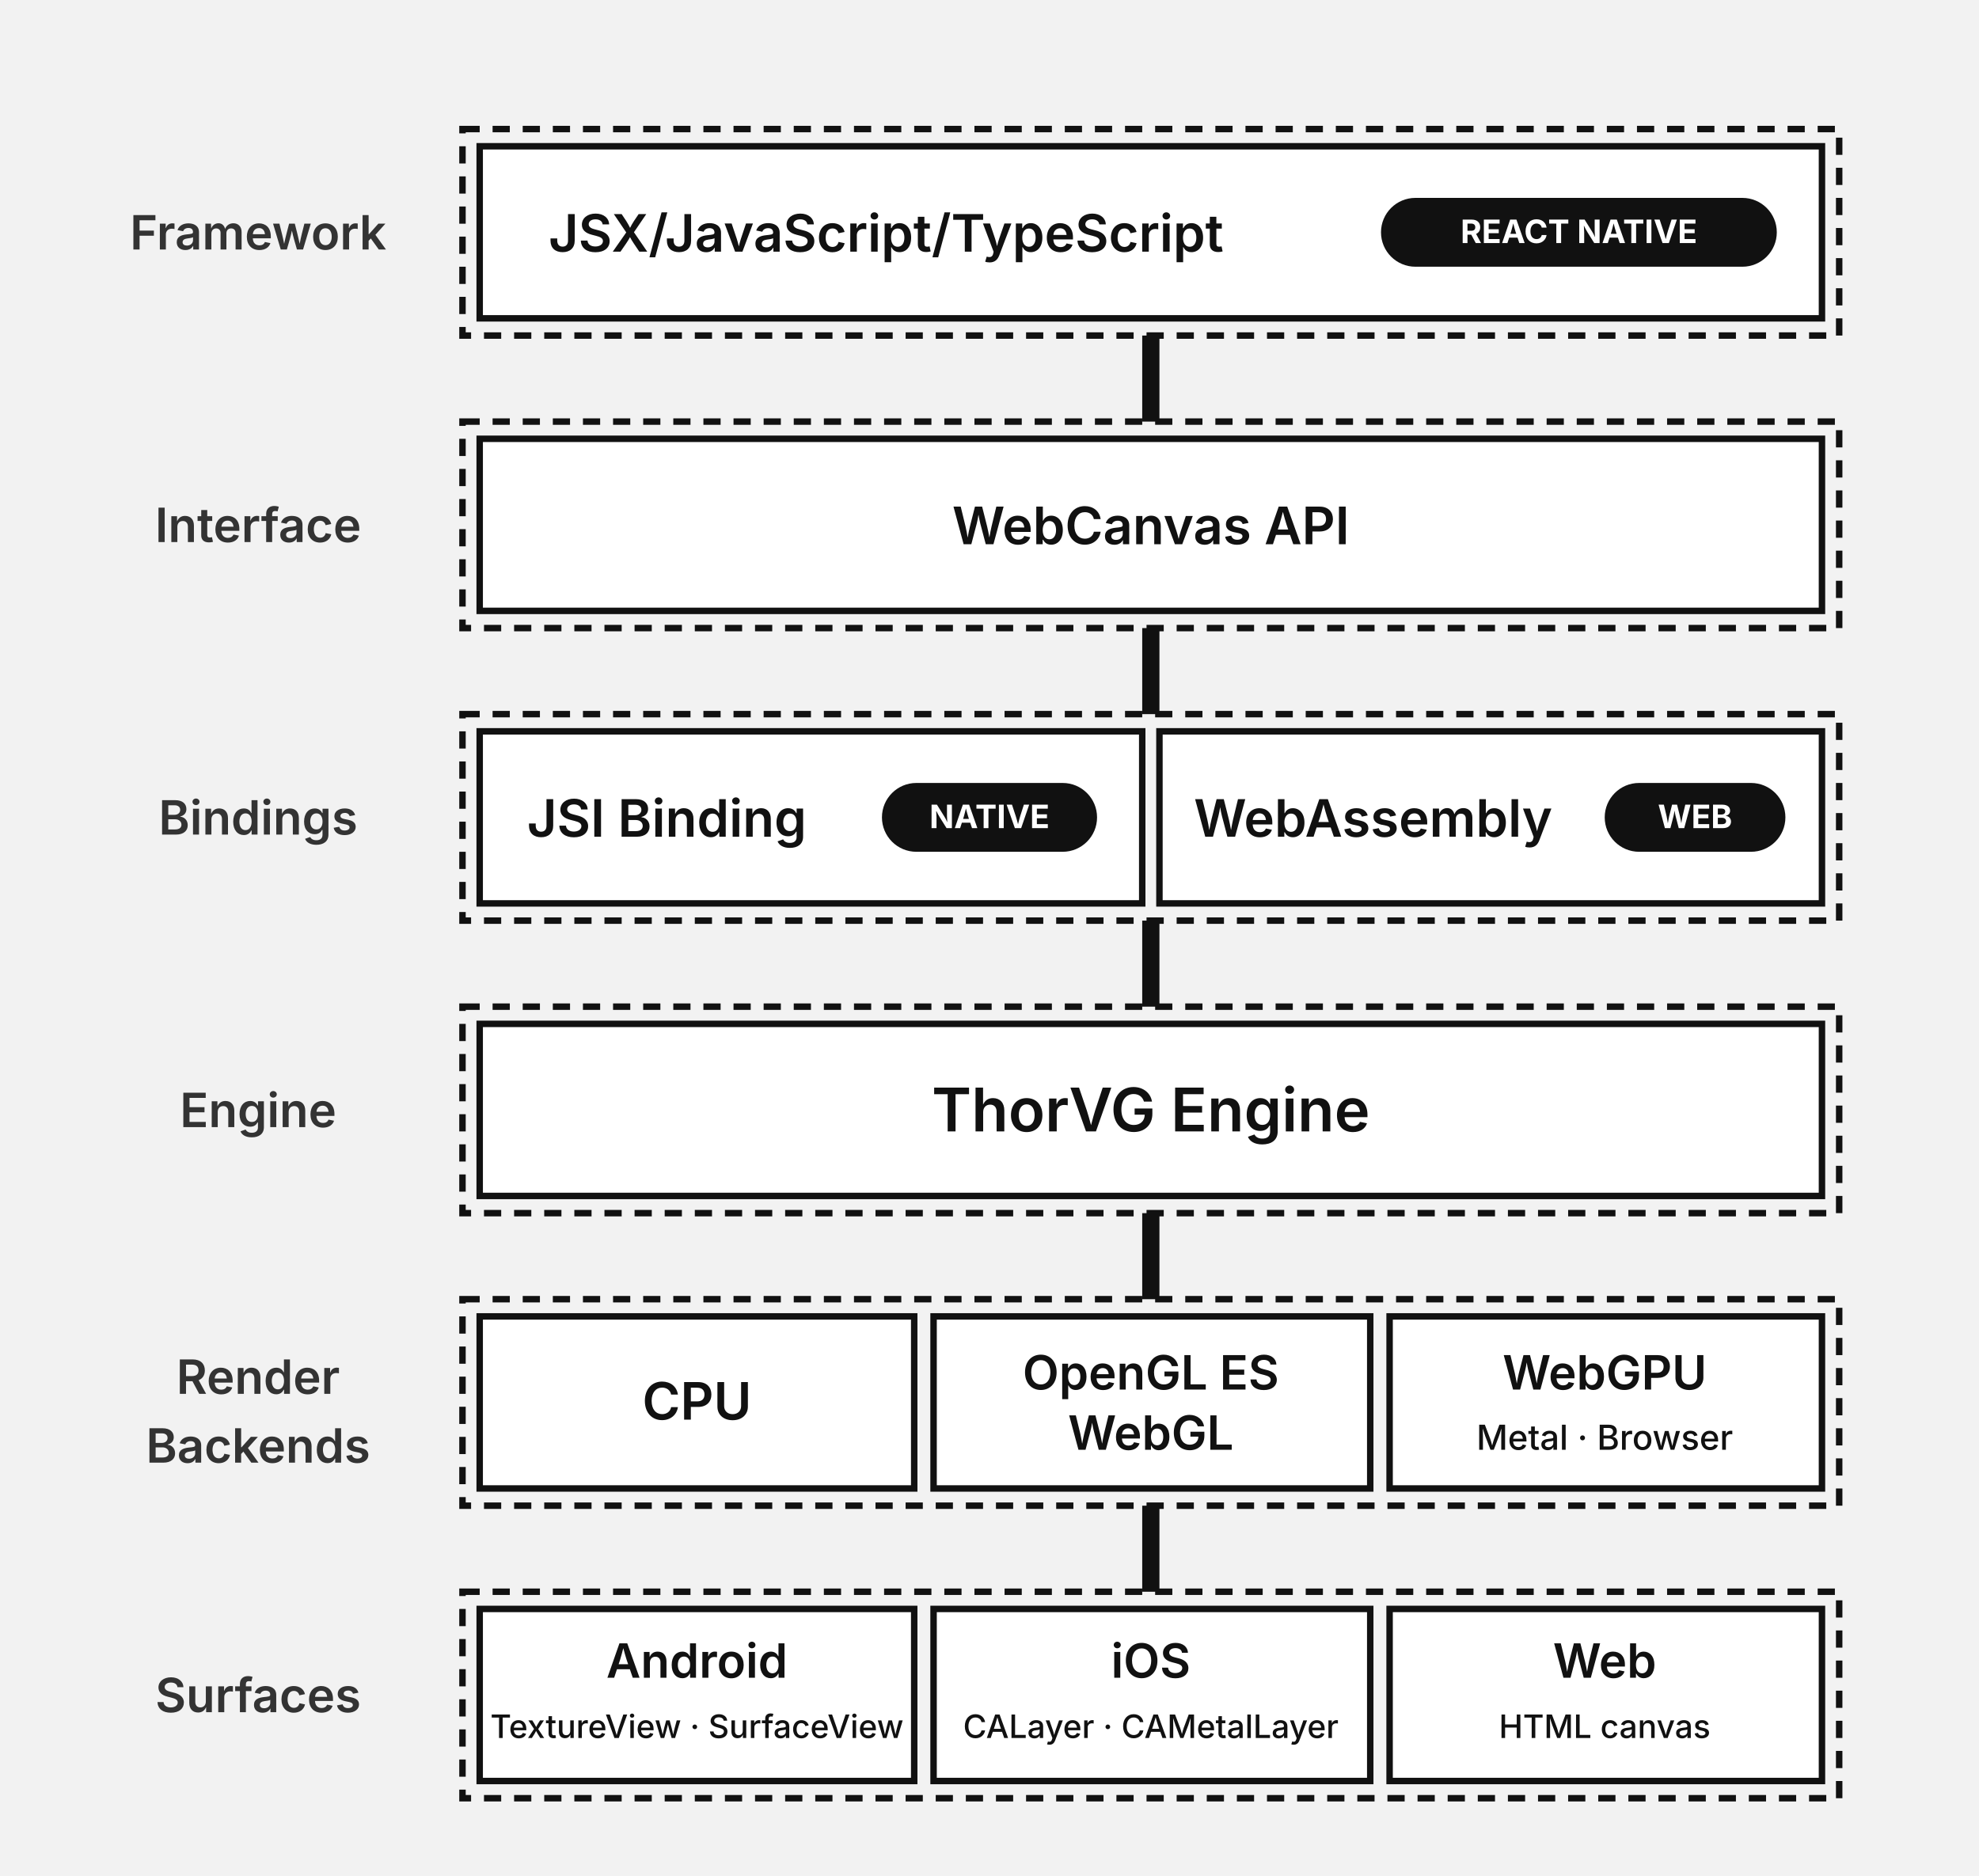
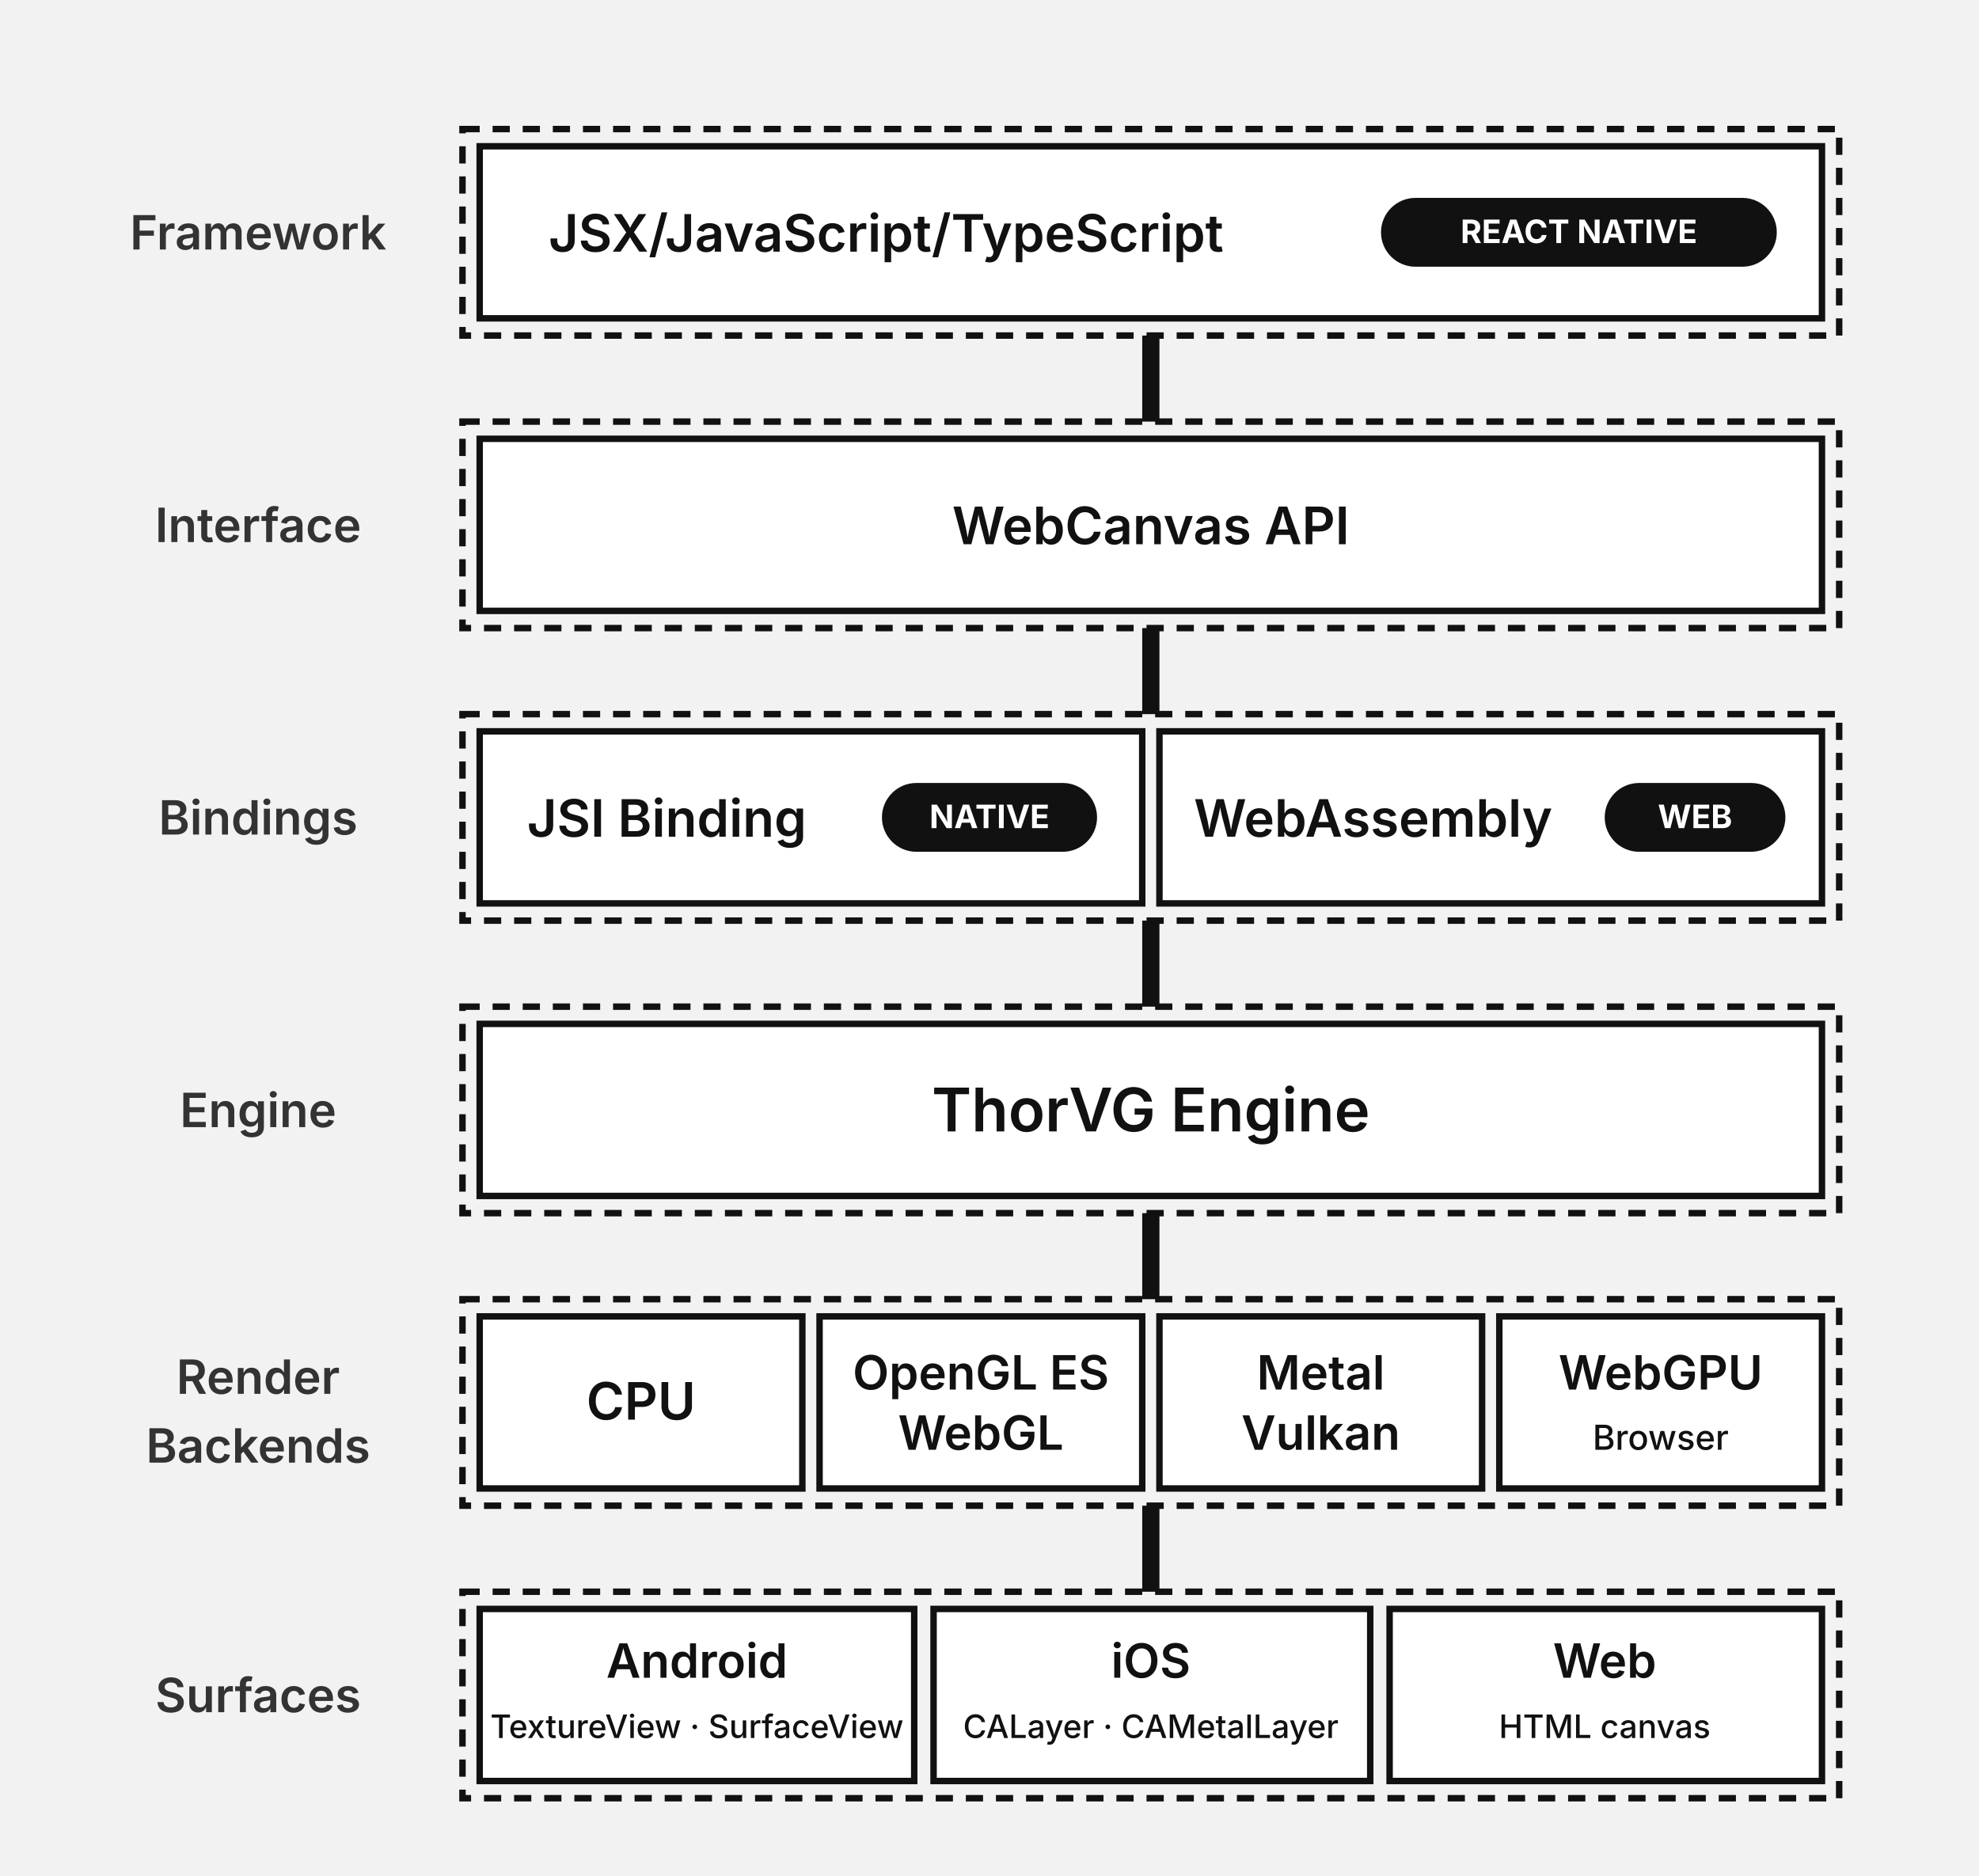
<svg xmlns="http://www.w3.org/2000/svg" width="920" height="872" viewBox="0 0 920 872" font-family="Inter, 'Noto Sans', 'Helvetica Neue', Arial, sans-serif" font-weight="600">
  <rect width="920" height="872" fill="#f2f2f2" />
  <g fill="none" stroke="#111" stroke-width="3" stroke-dasharray="8 6">
    <rect x="215" y="60" width="640" height="96" />
    <rect x="215" y="196" width="640" height="96" />
    <rect x="215" y="332" width="640" height="96" />
    <rect x="215" y="468" width="640" height="96" />
    <rect x="215" y="604" width="640" height="96" />
    <rect x="215" y="740" width="640" height="96" />
  </g>
  <g fill="#111">
    <rect x="531" y="156" width="8" height="40" />
    <rect x="531" y="292" width="8" height="40" />
    <rect x="531" y="428" width="8" height="40" />
    <rect x="531" y="564" width="8" height="40" />
    <rect x="531" y="700" width="8" height="40" />
  </g>
  <g fill="#333" font-size="22" text-anchor="middle">
    <text x="120" y="116">Framework</text>
    <text x="120" y="252">Interface</text>
    <text x="120" y="388">Bindings</text>
    <text x="120" y="524">Engine</text>
    <text x="120" y="648">Render</text>
    <text x="120" y="680">Backends</text>
    <text x="120" y="796">Surfaces</text>
  </g>
  <g fill="#fff" stroke="#111" stroke-width="3">
    <rect x="223" y="68" width="624" height="80" />
    <rect x="223" y="204" width="624" height="80" />
    <rect x="223" y="340" width="308" height="80" />
    <rect x="539" y="340" width="308" height="80" />
    <rect x="223" y="476" width="624" height="80" />
-     <rect x="223" y="612" width="202" height="80" />
-     <rect x="434" y="612" width="203" height="80" />
-     <rect x="646" y="612" width="201" height="80" />
+     <rect x="223" y="612" width="150" height="80" />
+     <rect x="381" y="612" width="150" height="80" />
+     <rect x="539" y="612" width="150" height="80" />
+     <rect x="697" y="612" width="150" height="80" />
    <rect x="223" y="748" width="202" height="80" />
    <rect x="434" y="748" width="203" height="80" />
    <rect x="646" y="748" width="201" height="80" />
  </g>
  <g fill="#111">
    <rect x="642" y="92" width="184" height="32" rx="16" />
    <rect x="410" y="364" width="100" height="32" rx="16" />
    <rect x="746" y="364" width="84" height="32" rx="16" />
  </g>
  <g fill="#fff" font-size="15" font-weight="700" text-anchor="middle">
    <text x="734" y="113">REACT NATIVE</text>
    <text x="460" y="385">NATIVE</text>
    <text x="788" y="385">WEB</text>
  </g>
  <g fill="#111" font-size="24">
    <text x="255" y="117">JSX/JavaScript/TypeScript</text>
    <text x="245" y="389">JSI Binding</text>
    <text x="555" y="389">WebAssembly</text>
  </g>
  <g fill="#111" text-anchor="middle">
    <text x="535" y="253" font-size="24">WebCanvas API</text>
    <text x="535" y="526" font-size="28">ThorVG Engine</text>
-     <text x="324" y="660" font-size="24">CPU</text>
-     <text x="535" y="646" font-size="22">OpenGL ES</text>
-     <text x="535" y="674" font-size="22">WebGL</text>
-     <text x="746" y="646" font-size="22">WebGPU</text>
-     <text x="746" y="674" font-size="16" font-weight="500">Metal · Browser</text>
+     <text x="298" y="660" font-size="24">CPU</text>
+     <text x="456" y="646" font-size="22">OpenGL ES</text>
+     <text x="456" y="674" font-size="22">WebGL</text>
+     <text x="614" y="646" font-size="22">Metal</text>
+     <text x="614" y="674" font-size="22">Vulkan</text>
+     <text x="772" y="646" font-size="22">WebGPU</text>
+     <text x="772" y="674" font-size="16" font-weight="500">Browser</text>
    <text x="324" y="780" font-size="22">Android</text>
    <text x="324" y="808" font-size="15" font-weight="500">TextureView · SurfaceView</text>
    <text x="535" y="780" font-size="22">iOS</text>
    <text x="535" y="808" font-size="15" font-weight="500">CALayer · CAMetalLayer</text>
    <text x="746" y="780" font-size="22">Web</text>
    <text x="746" y="808" font-size="15" font-weight="500">HTML canvas</text>
  </g>
</svg>
